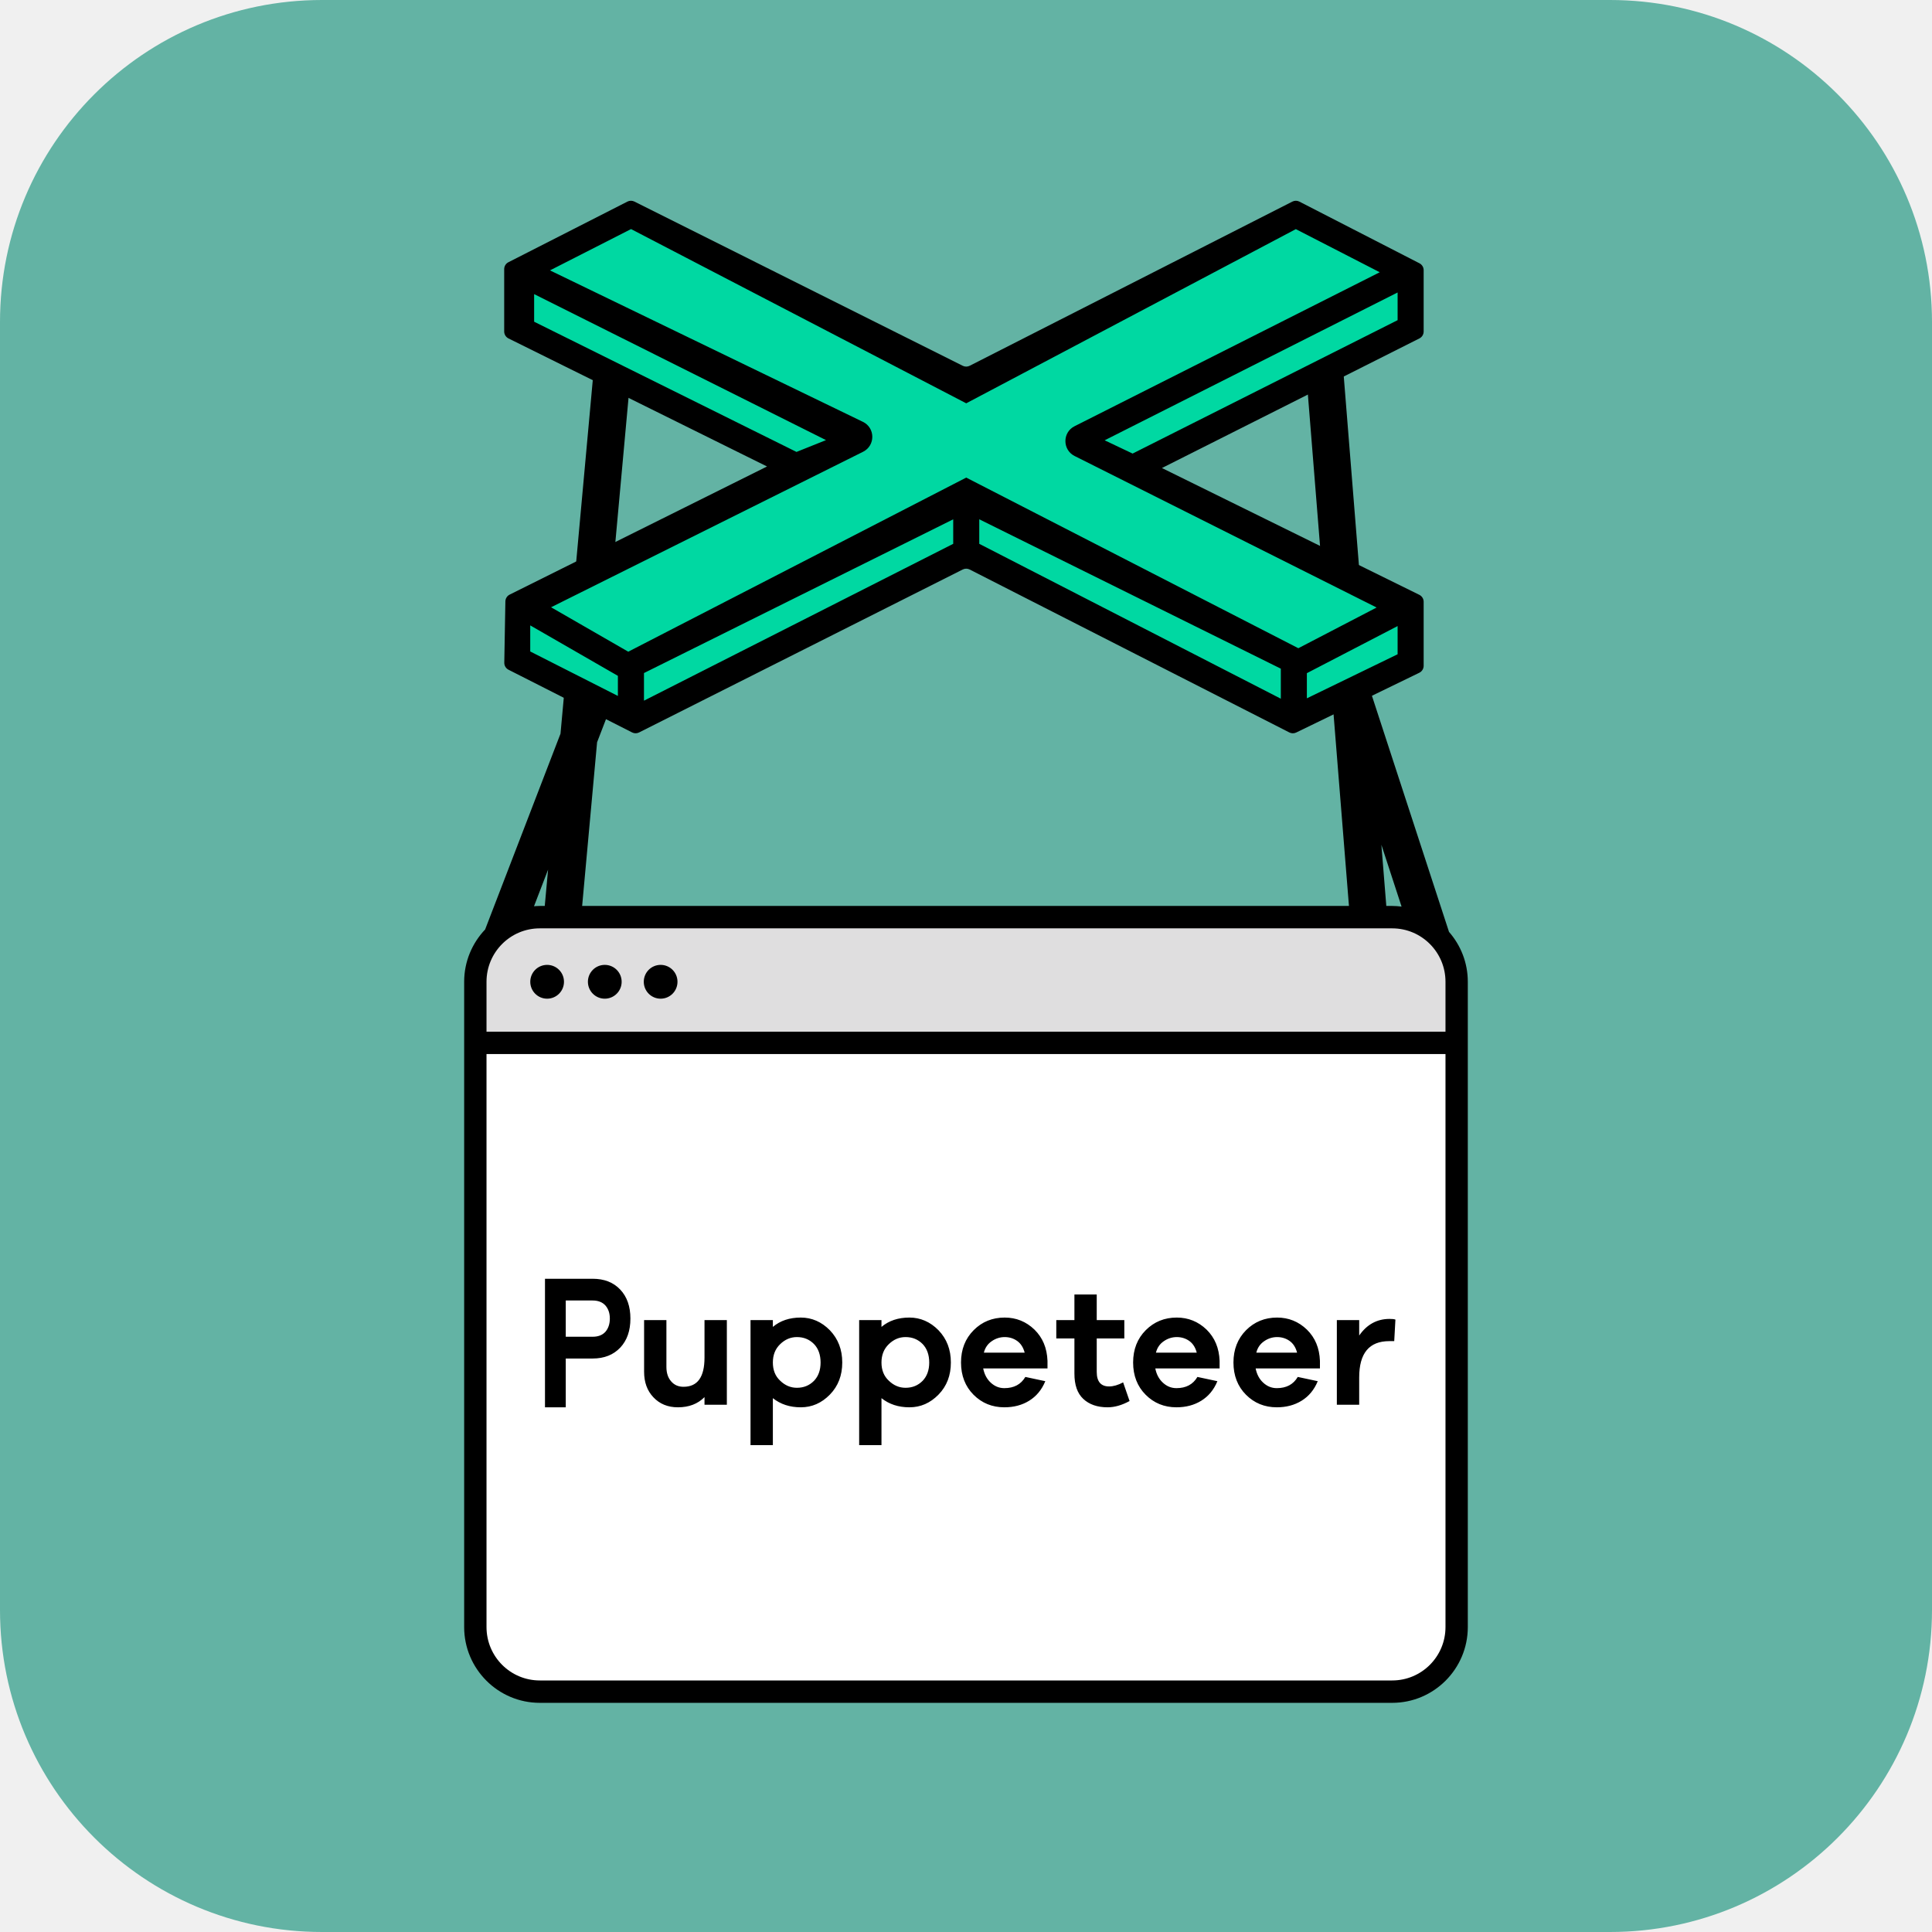
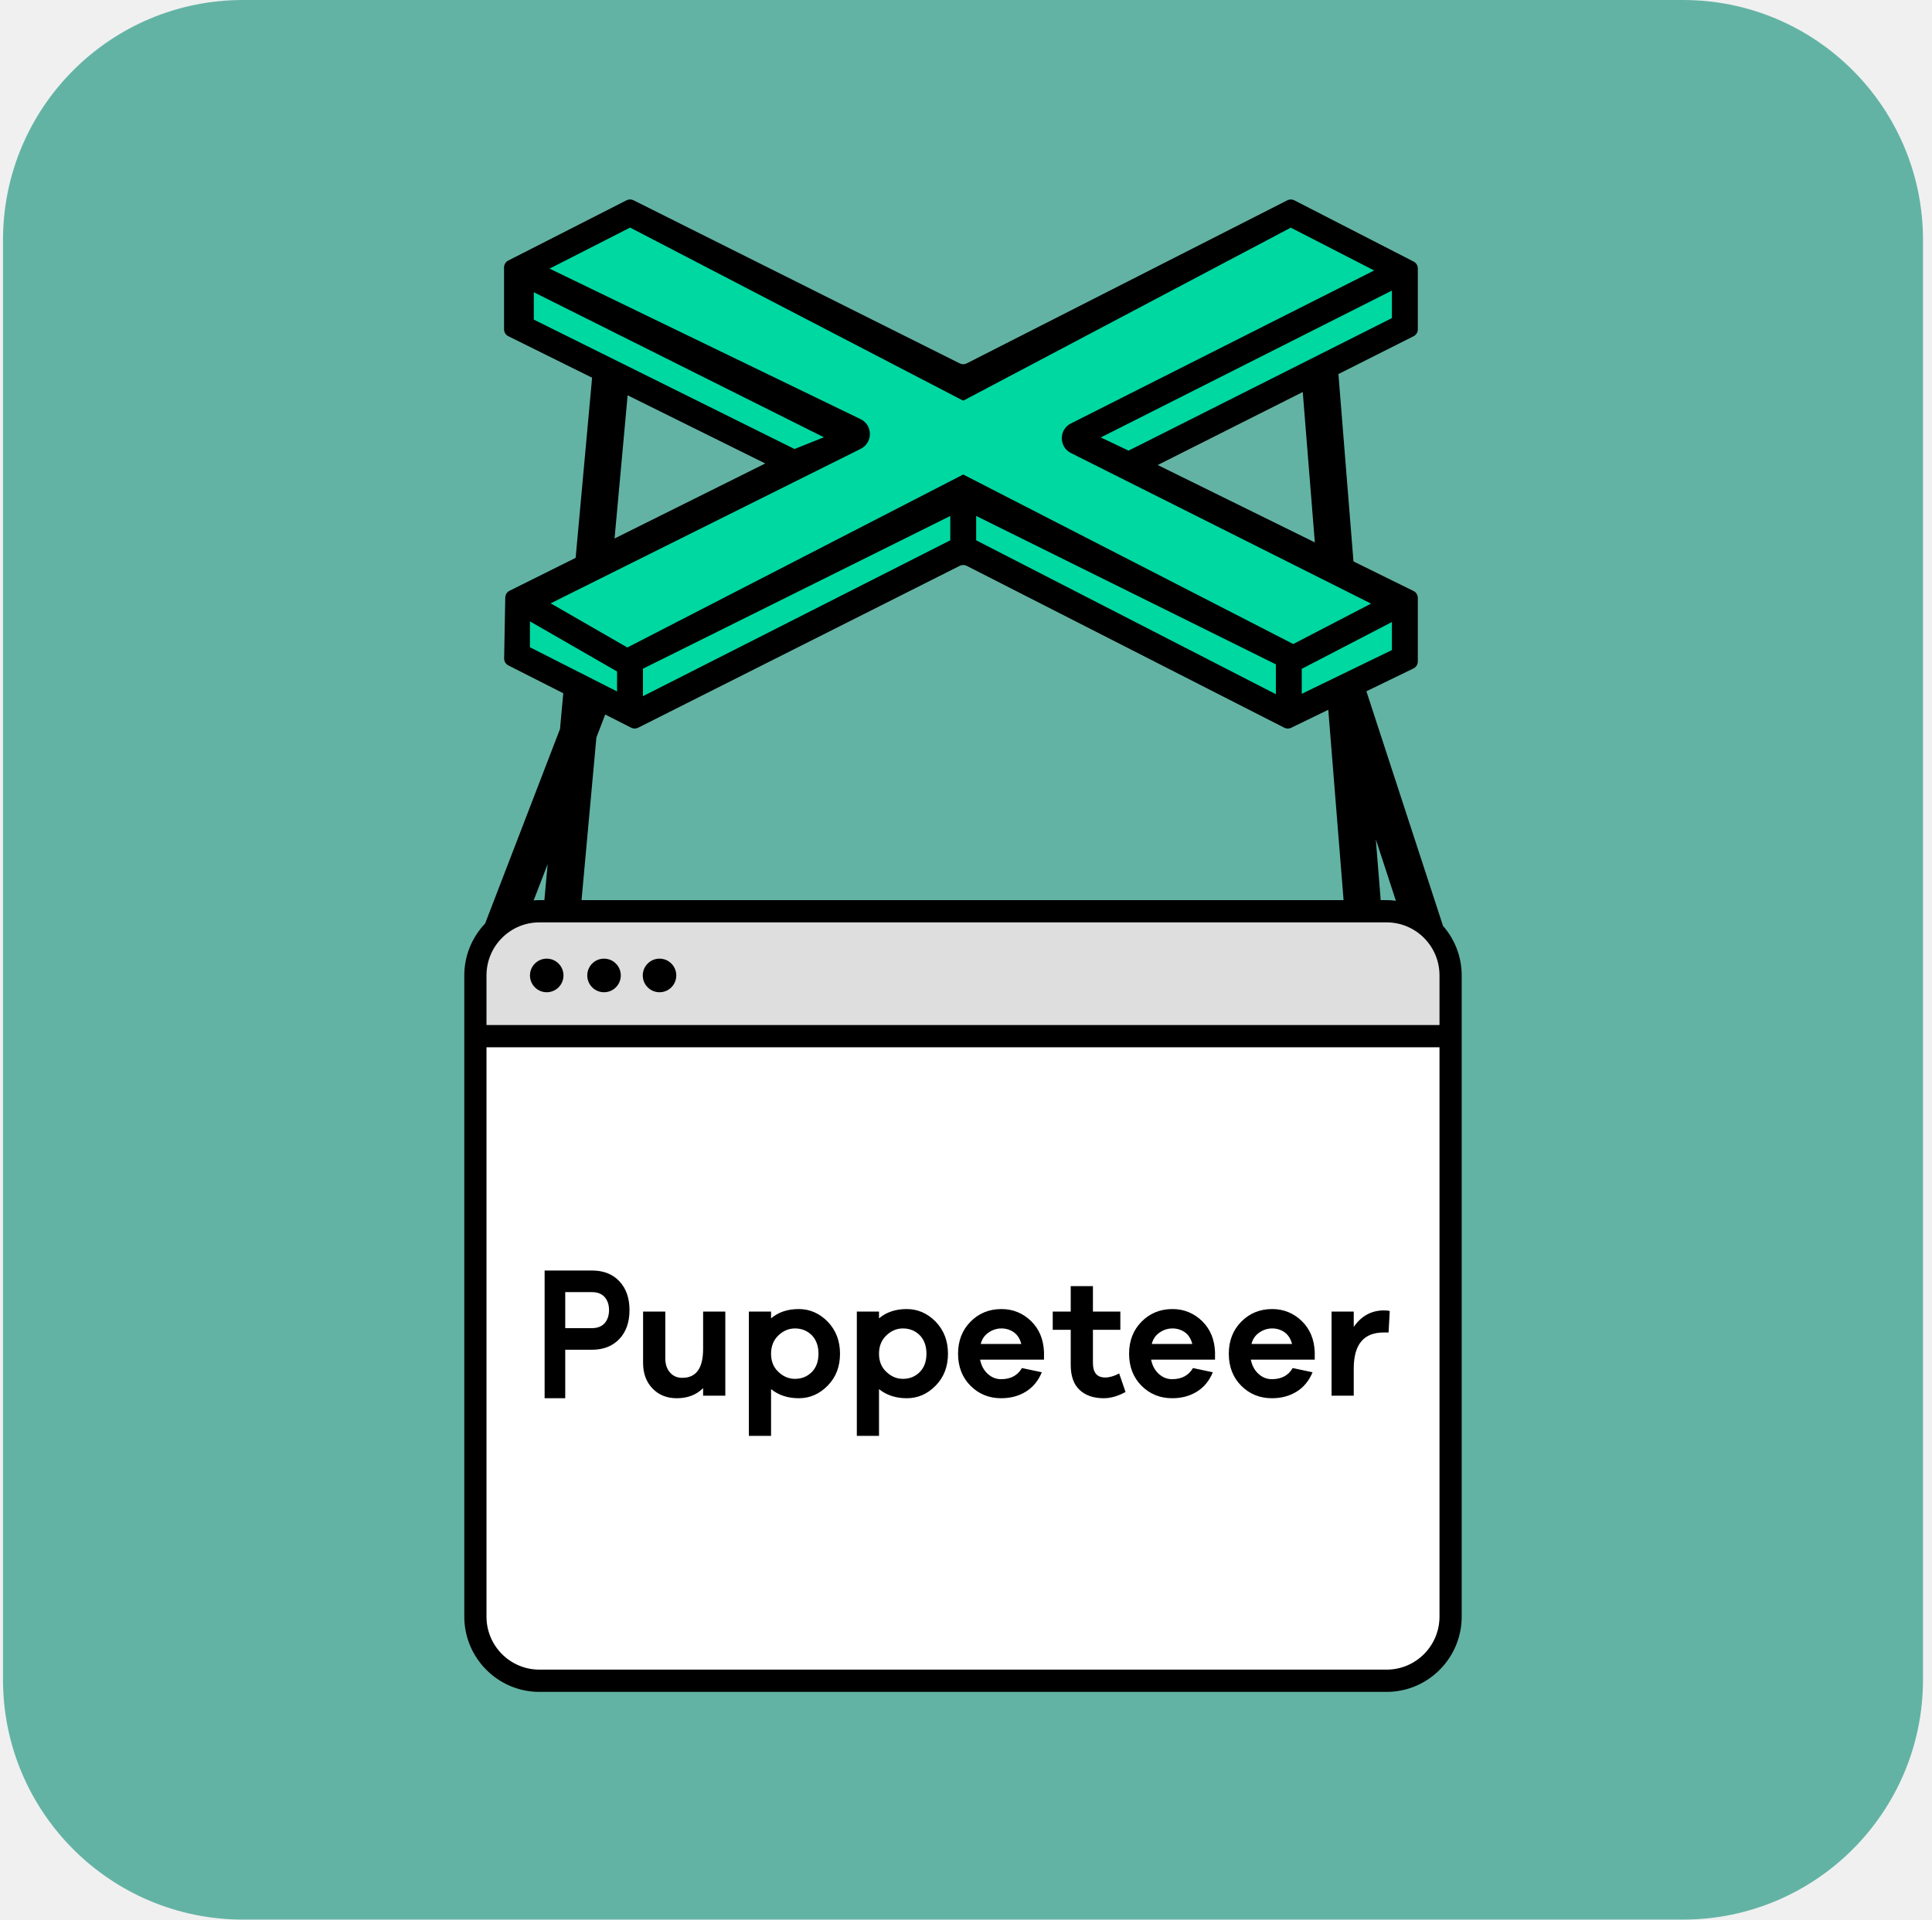
- <svg xmlns="http://www.w3.org/2000/svg" width="60" height="60" fill="none" viewBox="0 0 60 60">
-   <rect width="60" height="60" fill="#63B3A4" rx="10" />
-   <g clip-path="url(#clip0_1202_39919)">
-     <path fill="#DFDEDF" d="M45.27 32.388H14.682V30.659C14.682 29.497 15.622 28.555 16.781 28.555H43.172C44.331 28.555 45.27 29.497 45.27 30.659V32.388Z" />
-     <path fill="#fff" d="M43.139 52.444H16.813C15.636 52.444 14.682 51.487 14.682 50.307V32.387H45.27V50.307C45.27 51.487 44.316 52.444 43.139 52.444" />
-     <path fill="#000" d="M44.891 32.04V30.489C44.891 29.573 44.15 28.831 43.237 28.831H16.763C15.85 28.831 15.109 29.573 15.109 30.489V32.04H44.891ZM44.891 50.53V32.735H15.109V50.53C15.109 51.446 15.85 52.188 16.763 52.188H43.237C44.15 52.188 44.891 51.446 44.891 50.53V50.53ZM16.918 28.135L17.021 27.008L16.584 28.144C16.643 28.14 16.702 28.135 16.763 28.135H16.918ZM42.9 26.235L43.053 28.135H43.237C43.336 28.135 43.432 28.143 43.527 28.155L42.9 26.235ZM45 28.94C45.363 29.355 45.584 29.896 45.584 30.489V50.53C45.584 51.828 44.531 52.883 43.237 52.883H16.763C15.469 52.883 14.415 51.828 14.415 50.53V30.489C14.415 29.86 14.664 29.289 15.066 28.866L17.407 22.785L18.427 11.609L19.578 11.715L18.659 21.785L18.983 21.91L18.543 23.052L18.079 28.135H41.893L40.572 11.687L41.724 11.594L42.503 21.295L42.504 21.294L45 28.94ZM16.991 29.965C17.281 29.965 17.515 30.2 17.515 30.49C17.515 30.78 17.281 31.015 16.991 31.015C16.702 31.015 16.468 30.78 16.468 30.49C16.468 30.2 16.702 29.965 16.991 29.965ZM18.782 29.965C19.071 29.965 19.306 30.2 19.306 30.49C19.306 30.78 19.071 31.015 18.782 31.015C18.493 31.015 18.258 30.78 18.258 30.49C18.258 30.2 18.493 29.965 18.782 29.965ZM20.517 29.965C20.806 29.965 21.04 30.2 21.04 30.49C21.04 30.78 20.806 31.015 20.517 31.015C20.227 31.015 19.993 30.78 19.993 30.49C19.993 30.2 20.227 29.965 20.517 29.965Z" />
-     <path fill="#000" d="M18.801 41.361C18.891 41.256 18.939 41.119 18.939 40.949C18.939 40.778 18.891 40.647 18.801 40.542C18.706 40.438 18.574 40.388 18.403 40.388H17.57V41.514H18.403C18.574 41.514 18.706 41.465 18.801 41.361ZM18.403 39.713C18.763 39.713 19.048 39.823 19.261 40.048C19.474 40.273 19.578 40.575 19.578 40.949C19.578 41.327 19.474 41.624 19.265 41.849C19.052 42.075 18.768 42.19 18.403 42.19H17.57V43.705H16.925V39.713H18.403ZM21.879 42.161V40.997H22.573V43.626H21.879V43.389C21.669 43.6 21.395 43.705 21.054 43.705C20.738 43.705 20.486 43.6 20.292 43.394C20.097 43.189 20.003 42.925 20.003 42.599V40.997H20.696V42.451C20.696 42.636 20.744 42.788 20.843 42.899C20.938 43.01 21.064 43.068 21.227 43.068C21.663 43.068 21.879 42.767 21.879 42.161V42.161ZM25.279 42.883C25.416 42.741 25.484 42.551 25.484 42.314C25.484 42.077 25.416 41.882 25.279 41.74C25.137 41.597 24.963 41.524 24.748 41.524C24.554 41.524 24.38 41.597 24.228 41.745C24.075 41.892 24.002 42.082 24.002 42.314C24.002 42.546 24.075 42.736 24.228 42.878C24.38 43.026 24.554 43.099 24.748 43.099C24.963 43.099 25.137 43.026 25.279 42.883V42.883ZM24.869 40.918C25.211 40.918 25.515 41.05 25.773 41.313C26.03 41.582 26.157 41.913 26.157 42.314C26.157 42.715 26.03 43.047 25.773 43.31C25.515 43.574 25.216 43.705 24.869 43.705C24.527 43.705 24.238 43.61 24.002 43.421V44.88H23.308V40.997H24.002V41.208C24.233 41.013 24.522 40.918 24.869 40.918V40.918ZM28.653 42.883C28.789 42.741 28.858 42.551 28.858 42.314C28.858 42.077 28.789 41.882 28.653 41.74C28.511 41.597 28.337 41.524 28.122 41.524C27.927 41.524 27.754 41.597 27.602 41.745C27.449 41.892 27.375 42.082 27.375 42.314C27.375 42.546 27.449 42.736 27.602 42.878C27.754 43.026 27.927 43.099 28.122 43.099C28.337 43.099 28.511 43.026 28.653 42.883V42.883ZM28.243 40.918C28.584 40.918 28.889 41.05 29.147 41.313C29.404 41.582 29.53 41.913 29.53 42.314C29.53 42.715 29.404 43.047 29.147 43.31C28.889 43.574 28.59 43.705 28.243 43.705C27.901 43.705 27.612 43.61 27.375 43.421V44.88H26.682V40.997H27.375V41.208C27.607 41.013 27.896 40.918 28.243 40.918V40.918ZM30.555 42.008H31.822C31.779 41.845 31.701 41.724 31.59 41.645C31.48 41.566 31.349 41.524 31.201 41.524C31.06 41.524 30.923 41.566 30.802 41.65C30.676 41.734 30.592 41.856 30.555 42.008ZM31.201 40.918C31.559 40.918 31.869 41.044 32.126 41.292C32.384 41.545 32.515 41.866 32.531 42.261V42.498H30.534C30.571 42.683 30.649 42.83 30.77 42.941C30.891 43.052 31.028 43.11 31.191 43.11C31.491 43.11 31.706 42.994 31.843 42.762L32.463 42.894C32.352 43.163 32.184 43.363 31.963 43.5C31.743 43.637 31.485 43.705 31.191 43.705C30.812 43.705 30.492 43.574 30.234 43.315C29.977 43.057 29.845 42.72 29.845 42.314C29.845 41.908 29.977 41.571 30.24 41.308C30.497 41.05 30.818 40.918 31.201 40.918V40.918ZM34.444 43.057C34.575 43.057 34.722 43.015 34.88 42.931L35.08 43.51C34.838 43.642 34.612 43.705 34.397 43.705C34.076 43.705 33.824 43.616 33.64 43.442C33.456 43.268 33.367 43.01 33.367 42.657V41.566H32.804V40.997H33.367V40.201H34.06V40.997H34.917V41.566H34.06V42.604C34.06 42.904 34.186 43.057 34.444 43.057V43.057ZM35.899 42.008H37.166C37.124 41.845 37.045 41.724 36.935 41.645C36.824 41.566 36.693 41.524 36.546 41.524C36.404 41.524 36.267 41.566 36.146 41.65C36.02 41.734 35.936 41.856 35.899 42.008ZM36.546 40.918C36.903 40.918 37.213 41.044 37.471 41.292C37.728 41.545 37.86 41.866 37.876 42.261V42.498H35.879C35.915 42.683 35.994 42.83 36.115 42.941C36.236 43.052 36.372 43.11 36.535 43.11C36.835 43.11 37.05 42.994 37.187 42.762L37.807 42.894C37.697 43.163 37.529 43.363 37.308 43.5C37.087 43.637 36.83 43.705 36.535 43.705C36.157 43.705 35.836 43.574 35.579 43.315C35.321 43.057 35.19 42.72 35.19 42.314C35.19 41.908 35.321 41.571 35.584 41.308C35.842 41.05 36.162 40.918 36.546 40.918V40.918ZM39.016 42.008H40.282C40.24 41.845 40.161 41.724 40.051 41.645C39.941 41.566 39.809 41.524 39.662 41.524C39.52 41.524 39.384 41.566 39.263 41.65C39.137 41.734 39.053 41.856 39.016 42.008ZM39.662 40.918C40.02 40.918 40.33 41.044 40.587 41.292C40.845 41.545 40.976 41.866 40.992 42.261V42.498H38.995C39.032 42.683 39.11 42.83 39.231 42.941C39.352 43.052 39.489 43.11 39.652 43.11C39.951 43.11 40.167 42.994 40.303 42.762L40.924 42.894C40.813 43.163 40.645 43.363 40.424 43.5C40.203 43.637 39.946 43.705 39.652 43.705C39.273 43.705 38.953 43.574 38.695 43.315C38.438 43.057 38.306 42.72 38.306 42.314C38.306 41.908 38.438 41.571 38.7 41.308C38.958 41.05 39.279 40.918 39.662 40.918V40.918ZM43.152 40.96C43.231 40.96 43.294 40.965 43.336 40.981L43.299 41.65H43.147C42.521 41.65 42.211 42.024 42.211 42.778V43.626H41.517V40.997H42.211V41.476C42.447 41.134 42.763 40.96 43.152 40.96Z" />
-     <path fill="#00D8A2" d="M40.117 22.425L43.86 20.613V18.802L35.213 14.661L43.86 10.197V8.45L40.246 6.768L30.007 11.879L19.596 6.768L16.241 8.579V10.132L24.371 14.596L16.241 18.737V20.613L19.725 22.425L30.05 17.12L40.117 22.425Z" />
-     <path fill="#000" d="M40.586 21.687V20.906L43.404 19.443V20.319L40.586 21.687ZM16.467 19.422L19.189 20.989V21.613L16.467 20.232V19.422ZM30.412 16.127L39.777 20.766V21.699L30.412 16.889V16.127ZM19.999 20.902L29.603 16.128V16.889L19.999 21.76V20.902ZM26.799 13.101L17.08 8.397L19.598 7.114L30.007 12.525L40.243 7.116L42.849 8.455L33.371 13.237C32.992 13.428 32.993 13.97 33.372 14.161L42.752 18.867L40.321 20.131L30.007 14.832L19.511 20.239L17.114 18.859L26.804 14.03C27.188 13.838 27.185 13.288 26.799 13.101V13.101ZM16.588 9.991V9.134L25.652 13.668L24.736 14.035L16.588 9.991ZM35.174 14.086C35.162 14.078 34.306 13.674 34.306 13.674L43.404 9.083V9.943L35.174 14.086ZM36.085 14.535L44.081 10.51C44.162 10.469 44.213 10.386 44.213 10.295V8.391C44.213 8.3 44.163 8.218 44.083 8.177L40.353 6.261C40.285 6.226 40.204 6.226 40.135 6.261L30.115 11.359C30.047 11.394 29.967 11.394 29.899 11.36L19.702 6.26C19.634 6.226 19.554 6.226 19.487 6.26L15.789 8.144C15.708 8.185 15.658 8.268 15.658 8.359V10.294C15.658 10.386 15.71 10.469 15.791 10.51L23.821 14.487L15.828 18.466C15.748 18.506 15.697 18.587 15.695 18.677L15.661 20.58C15.659 20.672 15.71 20.757 15.792 20.799L19.632 22.747C19.699 22.781 19.779 22.781 19.847 22.747L29.899 17.686C29.967 17.652 30.047 17.652 30.115 17.687L40.042 22.747C40.108 22.781 40.187 22.782 40.255 22.749L44.078 20.893C44.16 20.853 44.213 20.769 44.213 20.677V18.689C44.213 18.597 44.161 18.514 44.079 18.473L36.085 14.535Z" />
+ <svg xmlns="http://www.w3.org/2000/svg" width="161" height="160" viewBox="0 0 161 160" fill="none">
+   <rect x="0.25" width="160" height="160" rx="20" fill="#63B3A4" />
+   <g clip-path="url(#clip0_2014_24800)">
+     <path d="M120.972 86.365H39.403V81.753C39.403 78.654 41.909 76.142 44.999 76.142H115.375C118.466 76.142 120.972 78.654 120.972 81.753V86.365Z" fill="#DFDEDF" />
+     <path d="M115.288 139.851H45.085C41.947 139.851 39.402 137.3 39.402 134.154V86.365H120.971V134.154C120.971 137.3 118.427 139.851 115.288 139.851" fill="white" />
+     <path d="M119.958 85.438V81.302C119.958 78.86 117.984 76.881 115.549 76.881H44.951C42.515 76.881 40.541 78.86 40.541 81.302V85.438H119.958ZM119.958 134.745V87.293H40.541V134.745C40.541 137.187 42.515 139.166 44.951 139.166H115.549C117.984 139.166 119.958 137.187 119.958 134.745V134.745ZM45.365 75.026L45.639 72.02L44.473 75.05C44.631 75.038 44.789 75.026 44.951 75.026H45.365ZM114.651 69.958L115.058 75.026H115.549C115.812 75.026 116.069 75.048 116.323 75.079L114.651 69.958ZM120.251 77.173C121.217 78.278 121.808 79.72 121.808 81.302V134.745C121.808 138.205 119 141.021 115.549 141.021H44.951C41.499 141.021 38.691 138.205 38.691 134.745V81.302C38.691 79.625 39.355 78.103 40.427 76.976L46.668 60.759L49.389 30.956L52.459 31.238L50.007 58.091L50.871 58.425L49.699 61.471L48.461 75.026H111.965L108.441 31.164L111.514 30.915L113.592 56.784L113.594 56.784L120.251 77.173ZM45.56 79.904C46.332 79.904 46.957 80.531 46.957 81.304C46.957 82.078 46.332 82.705 45.56 82.705C44.789 82.705 44.164 82.078 44.164 81.304C44.164 80.531 44.789 79.904 45.56 79.904ZM50.336 79.904C51.107 79.904 51.733 80.531 51.733 81.304C51.733 82.078 51.107 82.705 50.336 82.705C49.564 82.705 48.939 82.078 48.939 81.304C48.939 80.531 49.564 79.904 50.336 79.904ZM54.961 79.904C55.732 79.904 56.357 80.531 56.357 81.304C56.357 82.078 55.732 82.705 54.961 82.705C54.189 82.705 53.564 82.078 53.564 81.304C53.564 80.531 54.189 79.904 54.961 79.904Z" fill="black" />
+     <path d="M50.387 110.292C50.627 110.014 50.753 109.648 50.753 109.194C50.753 108.739 50.627 108.388 50.387 108.11C50.134 107.831 49.78 107.7 49.326 107.7H47.103V110.702H49.326C49.78 110.702 50.134 110.57 50.387 110.292ZM49.326 105.898C50.285 105.898 51.044 106.191 51.612 106.792C52.18 107.392 52.458 108.197 52.458 109.194C52.458 110.204 52.18 110.995 51.625 111.595C51.056 112.196 50.298 112.503 49.326 112.503H47.103V116.544H45.385V105.898H49.326ZM58.593 112.427V109.322H60.443V116.334H58.593V115.701C58.033 116.263 57.304 116.544 56.393 116.544C55.552 116.544 54.879 116.263 54.361 115.715C53.842 115.168 53.59 114.465 53.59 113.594V109.322H55.44V113.2C55.44 113.692 55.566 114.1 55.832 114.395C56.085 114.69 56.421 114.844 56.855 114.844C58.019 114.844 58.593 114.043 58.593 112.427V112.427ZM67.66 114.352C68.025 113.973 68.207 113.467 68.207 112.835C68.207 112.203 68.025 111.683 67.66 111.303C67.282 110.924 66.819 110.727 66.245 110.727C65.726 110.727 65.264 110.924 64.857 111.317C64.451 111.711 64.255 112.216 64.255 112.835C64.255 113.453 64.451 113.959 64.857 114.338C65.264 114.732 65.726 114.929 66.245 114.929C66.819 114.929 67.282 114.732 67.66 114.352V114.352ZM66.567 109.111C67.478 109.111 68.291 109.463 68.978 110.165C69.665 110.882 70.001 111.767 70.001 112.835C70.001 113.903 69.665 114.788 68.978 115.491C68.291 116.193 67.492 116.544 66.567 116.544C65.656 116.544 64.885 116.291 64.255 115.786V119.679H62.405V109.322H64.255V109.884C64.871 109.364 65.642 109.111 66.567 109.111V109.111ZM76.657 114.352C77.022 113.973 77.204 113.467 77.204 112.835C77.204 112.203 77.022 111.683 76.657 111.303C76.279 110.924 75.816 110.727 75.242 110.727C74.723 110.727 74.261 110.924 73.854 111.317C73.448 111.711 73.251 112.216 73.251 112.835C73.251 113.453 73.448 113.959 73.854 114.338C74.261 114.732 74.723 114.929 75.242 114.929C75.816 114.929 76.279 114.732 76.657 114.352V114.352ZM75.564 109.111C76.475 109.111 77.288 109.463 77.975 110.165C78.661 110.882 78.998 111.767 78.998 112.835C78.998 113.903 78.661 114.788 77.975 115.491C77.288 116.193 76.489 116.544 75.564 116.544C74.653 116.544 73.882 116.291 73.251 115.786V119.679H71.402V109.322H73.251V109.884C73.868 109.364 74.639 109.111 75.564 109.111V109.111ZM81.73 112.02H85.107C84.995 111.584 84.785 111.261 84.491 111.05C84.196 110.839 83.846 110.727 83.454 110.727C83.076 110.727 82.711 110.839 82.388 111.064C82.052 111.289 81.828 111.612 81.73 112.02ZM83.454 109.111C84.407 109.111 85.234 109.448 85.92 110.109C86.607 110.783 86.957 111.64 87 112.694V113.327H81.674C81.772 113.818 81.982 114.212 82.305 114.507C82.627 114.802 82.991 114.956 83.426 114.956C84.225 114.956 84.799 114.647 85.163 114.029L86.817 114.38C86.523 115.097 86.075 115.631 85.486 115.997C84.897 116.362 84.211 116.544 83.426 116.544C82.416 116.544 81.562 116.193 80.875 115.505C80.188 114.816 79.838 113.917 79.838 112.835C79.838 111.753 80.188 110.854 80.889 110.151C81.576 109.463 82.431 109.111 83.454 109.111V109.111ZM92.1 114.816C92.451 114.816 92.843 114.704 93.264 114.479L93.796 116.025C93.151 116.376 92.549 116.544 91.974 116.544C91.119 116.544 90.447 116.306 89.956 115.842C89.466 115.378 89.227 114.69 89.227 113.748V110.839H87.728V109.322H89.227V107.2H91.077V109.322H93.362V110.839H91.077V113.608C91.077 114.409 91.414 114.816 92.1 114.816V114.816ZM95.982 112.02H99.359C99.247 111.584 99.037 111.261 98.743 111.05C98.448 110.839 98.098 110.727 97.705 110.727C97.328 110.727 96.963 110.839 96.641 111.064C96.304 111.289 96.08 111.612 95.982 112.02ZM97.705 109.111C98.659 109.111 99.486 109.448 100.172 110.109C100.859 110.783 101.209 111.64 101.252 112.694V113.327H95.926C96.024 113.818 96.234 114.212 96.557 114.507C96.879 114.802 97.243 114.956 97.677 114.956C98.477 114.956 99.051 114.647 99.415 114.029L101.069 114.38C100.775 115.097 100.327 115.631 99.738 115.997C99.149 116.362 98.463 116.544 97.677 116.544C96.668 116.544 95.814 116.193 95.127 115.505C94.44 114.816 94.09 113.917 94.09 112.835C94.09 111.753 94.44 110.854 95.141 110.151C95.828 109.463 96.683 109.111 97.705 109.111V109.111ZM104.292 112.02H107.669C107.557 111.584 107.347 111.261 107.053 111.05C106.758 110.839 106.408 110.727 106.016 110.727C105.638 110.727 105.273 110.839 104.951 111.064C104.614 111.289 104.39 111.612 104.292 112.02ZM106.016 109.111C106.969 109.111 107.796 109.448 108.482 110.109C109.169 110.783 109.519 111.64 109.562 112.694V113.327H104.236C104.334 113.818 104.544 114.212 104.867 114.507C105.189 114.802 105.553 114.956 105.988 114.956C106.787 114.956 107.361 114.647 107.726 114.029L109.38 114.38C109.085 115.097 108.637 115.631 108.048 115.997C107.459 116.362 106.773 116.544 105.988 116.544C104.979 116.544 104.124 116.193 103.437 115.505C102.75 114.816 102.4 113.917 102.4 112.835C102.4 111.753 102.75 110.854 103.451 110.151C104.138 109.463 104.993 109.111 106.016 109.111V109.111ZM115.321 109.224C115.532 109.224 115.7 109.238 115.812 109.28L115.714 111.064H115.308C113.64 111.064 112.812 112.062 112.812 114.072V116.334H110.963V109.322H112.812V110.601C113.443 109.687 114.284 109.224 115.321 109.224Z" fill="black" />
+     <path d="M107.229 59.8L117.21 54.969V50.139L94.15 39.096L117.21 27.191V22.533L107.573 18.047L80.269 31.677L52.506 18.047L43.558 22.878V27.019L65.24 38.924L43.558 49.966V54.969L52.85 59.8L80.384 45.653L107.229 59.8Z" fill="#00D8A2" />
+     <path d="M108.48 57.83V55.749L115.993 51.846V54.183L108.48 57.83ZM44.162 51.791L51.422 55.969V57.633L44.162 53.95V51.791ZM81.348 43.004L106.322 55.375V57.863L81.348 45.036V43.004ZM53.58 55.737L79.19 43.006V45.035L53.58 58.026V55.737ZM71.714 34.935L45.798 22.39L52.51 18.969L80.269 33.398L107.564 18.976L114.513 22.544L89.24 35.296C88.23 35.806 88.231 37.253 89.243 37.76L114.255 50.312L107.772 53.68L80.269 39.551L52.28 53.968L45.888 50.289L71.728 37.41C72.752 36.9 72.743 35.433 71.714 34.935V34.935ZM44.485 26.64V24.357L68.656 36.447L66.212 37.426L44.485 26.64ZM94.048 37.561C94.015 37.54 91.733 36.461 91.733 36.461L115.993 24.22V26.513L94.048 37.561ZM96.476 38.76L117.799 28.025C118.015 27.916 118.152 27.695 118.152 27.452V22.373C118.152 22.133 118.017 21.913 117.804 21.803L107.858 16.695C107.676 16.602 107.46 16.602 107.278 16.695L80.556 30.29C80.376 30.381 80.163 30.383 79.981 30.292L52.789 16.691C52.608 16.6 52.395 16.601 52.214 16.693L42.354 21.717C42.139 21.826 42.004 22.047 42.004 22.288V27.45C42.004 27.693 42.142 27.916 42.36 28.024L63.773 38.631L42.459 49.241C42.246 49.348 42.109 49.564 42.105 49.803L42.011 54.879C42.007 55.124 42.143 55.351 42.362 55.462L52.601 60.656C52.782 60.748 52.995 60.748 53.176 60.657L79.981 47.162C80.162 47.071 80.376 47.071 80.557 47.163L107.028 60.658C107.206 60.748 107.416 60.751 107.595 60.663L117.791 55.714C118.011 55.607 118.152 55.383 118.152 55.138V49.835C118.152 49.591 118.013 49.368 117.794 49.26L96.476 38.76Z" fill="black" />
  </g>
  <defs>
-     <clipPath id="clip0_1202_39919">
-       <rect width="31.169" height="46.753" fill="#fff" transform="translate(14.4155 6.23438)" />
+     <clipPath id="clip0_2014_24800">
+       <rect width="83.117" height="124.675" fill="white" transform="translate(38.6914 16.6234)" />
    </clipPath>
  </defs>
</svg>
